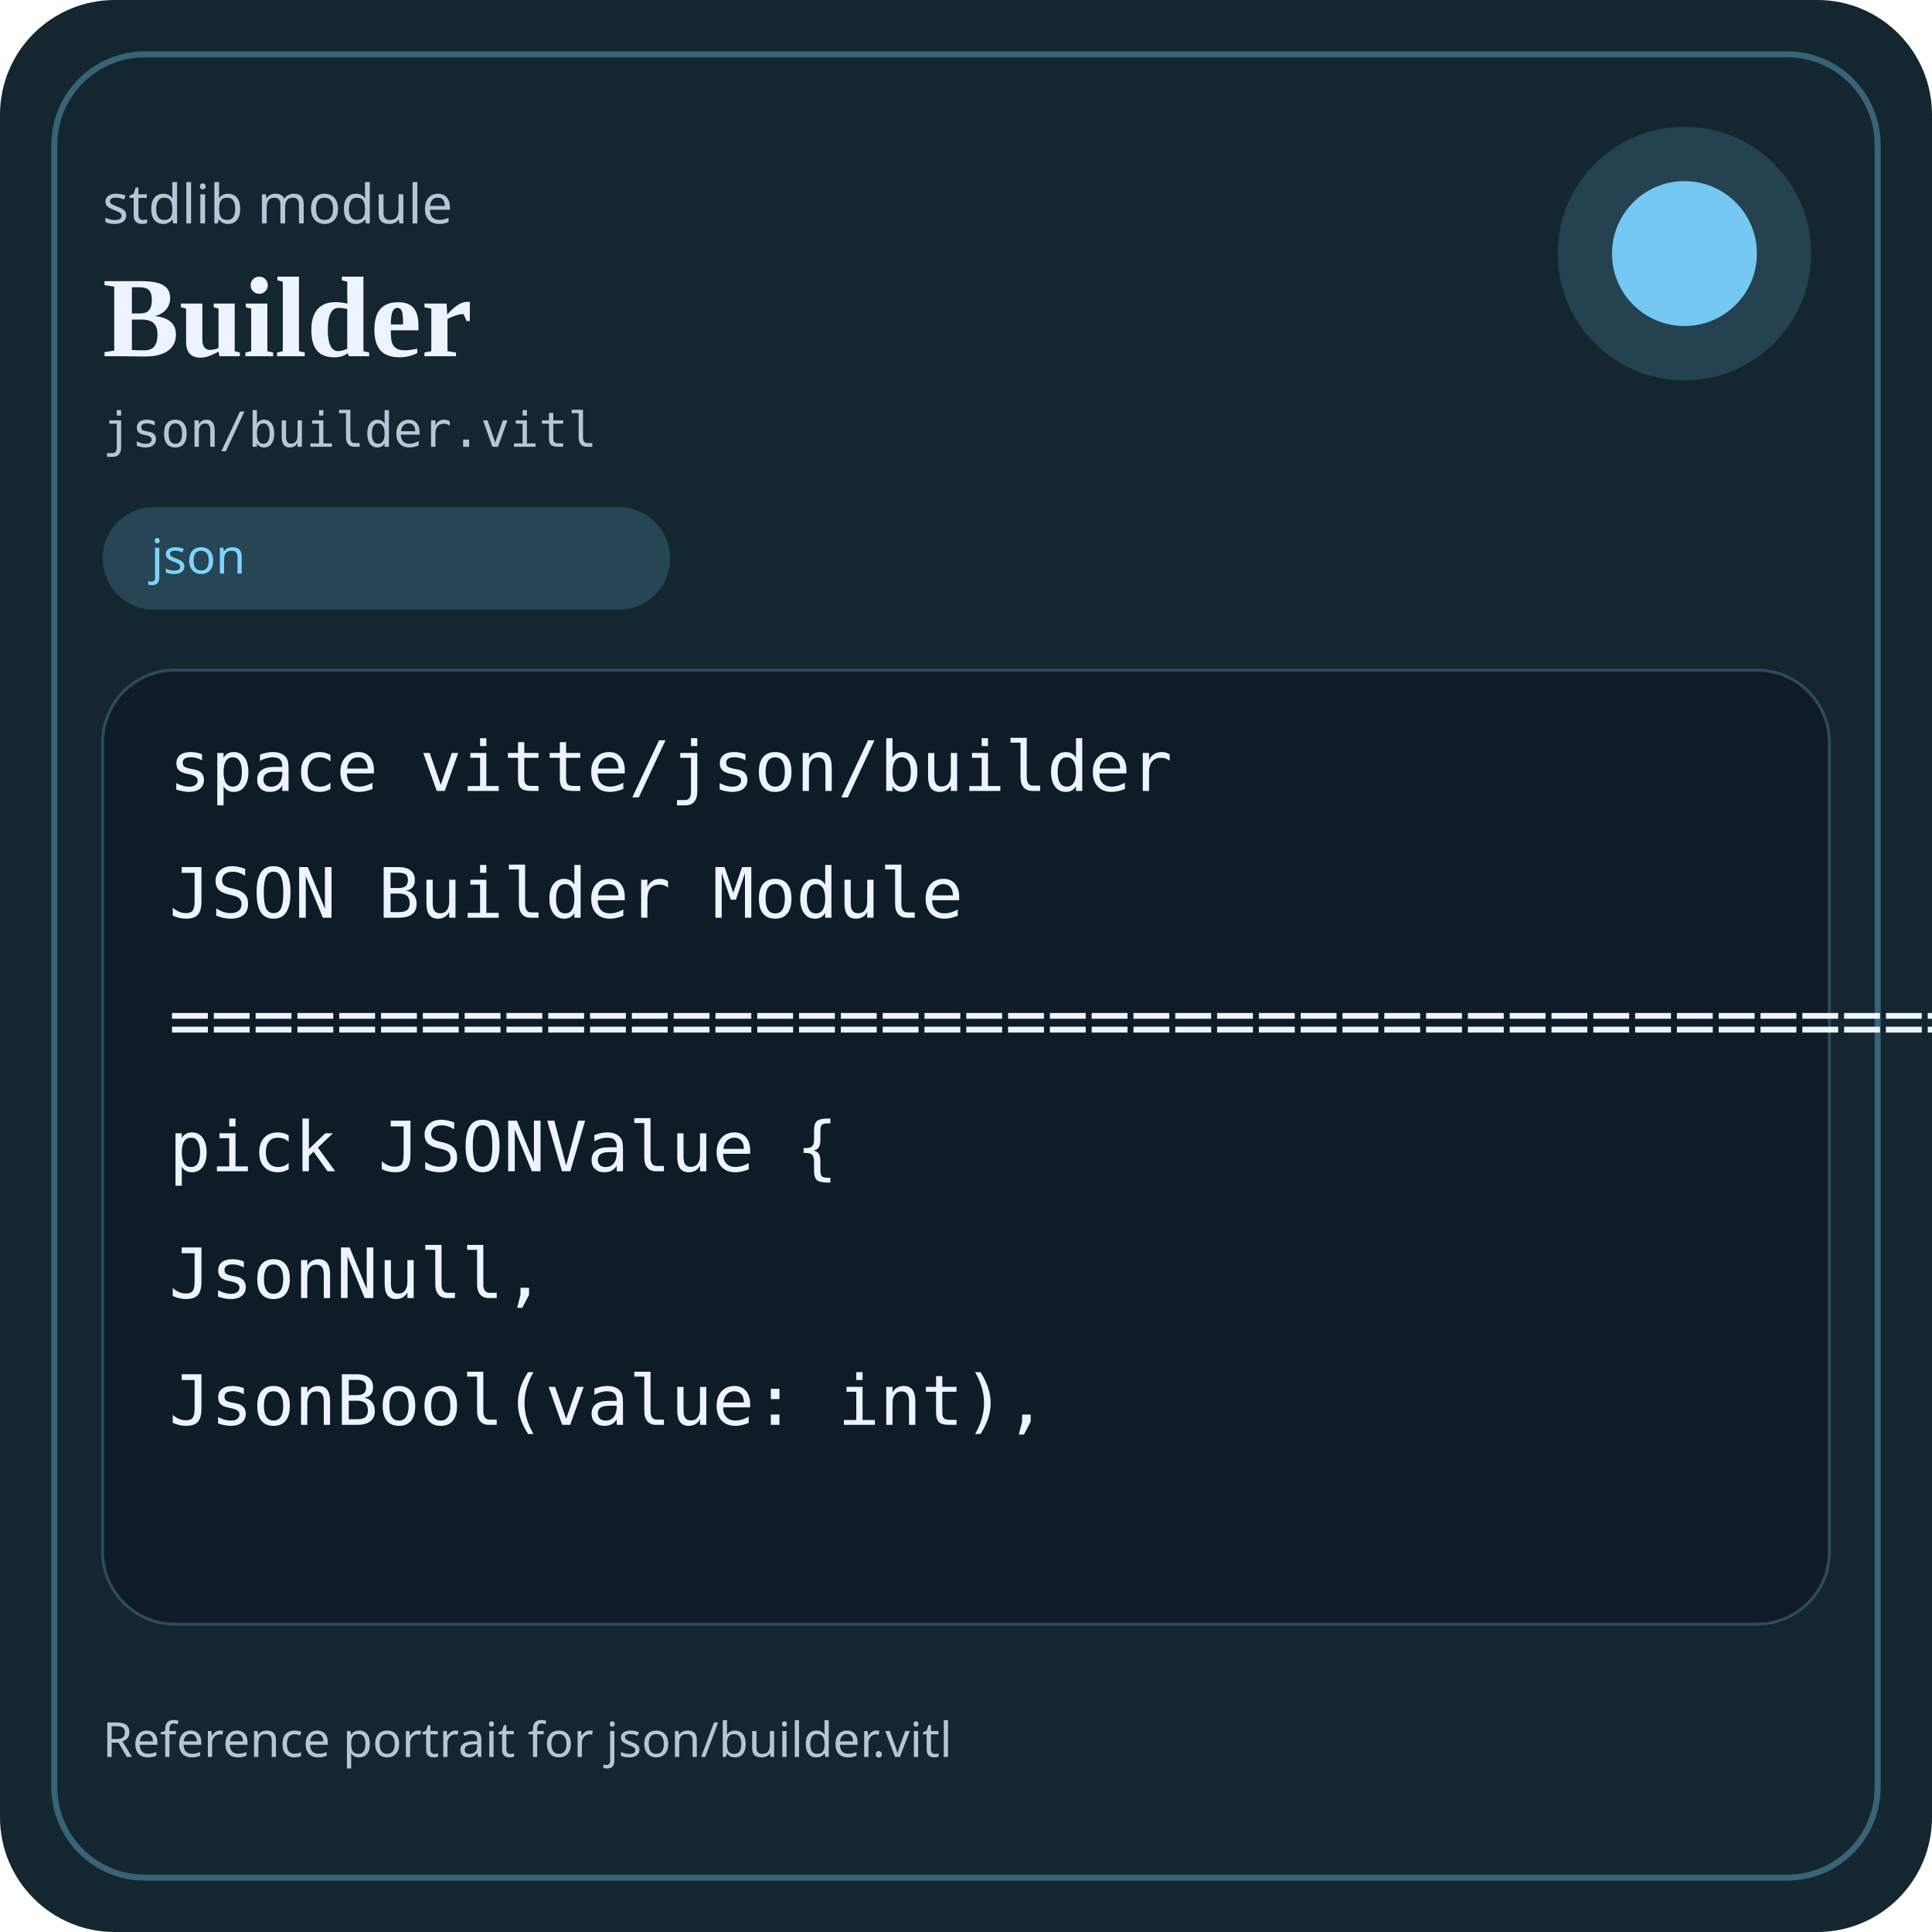
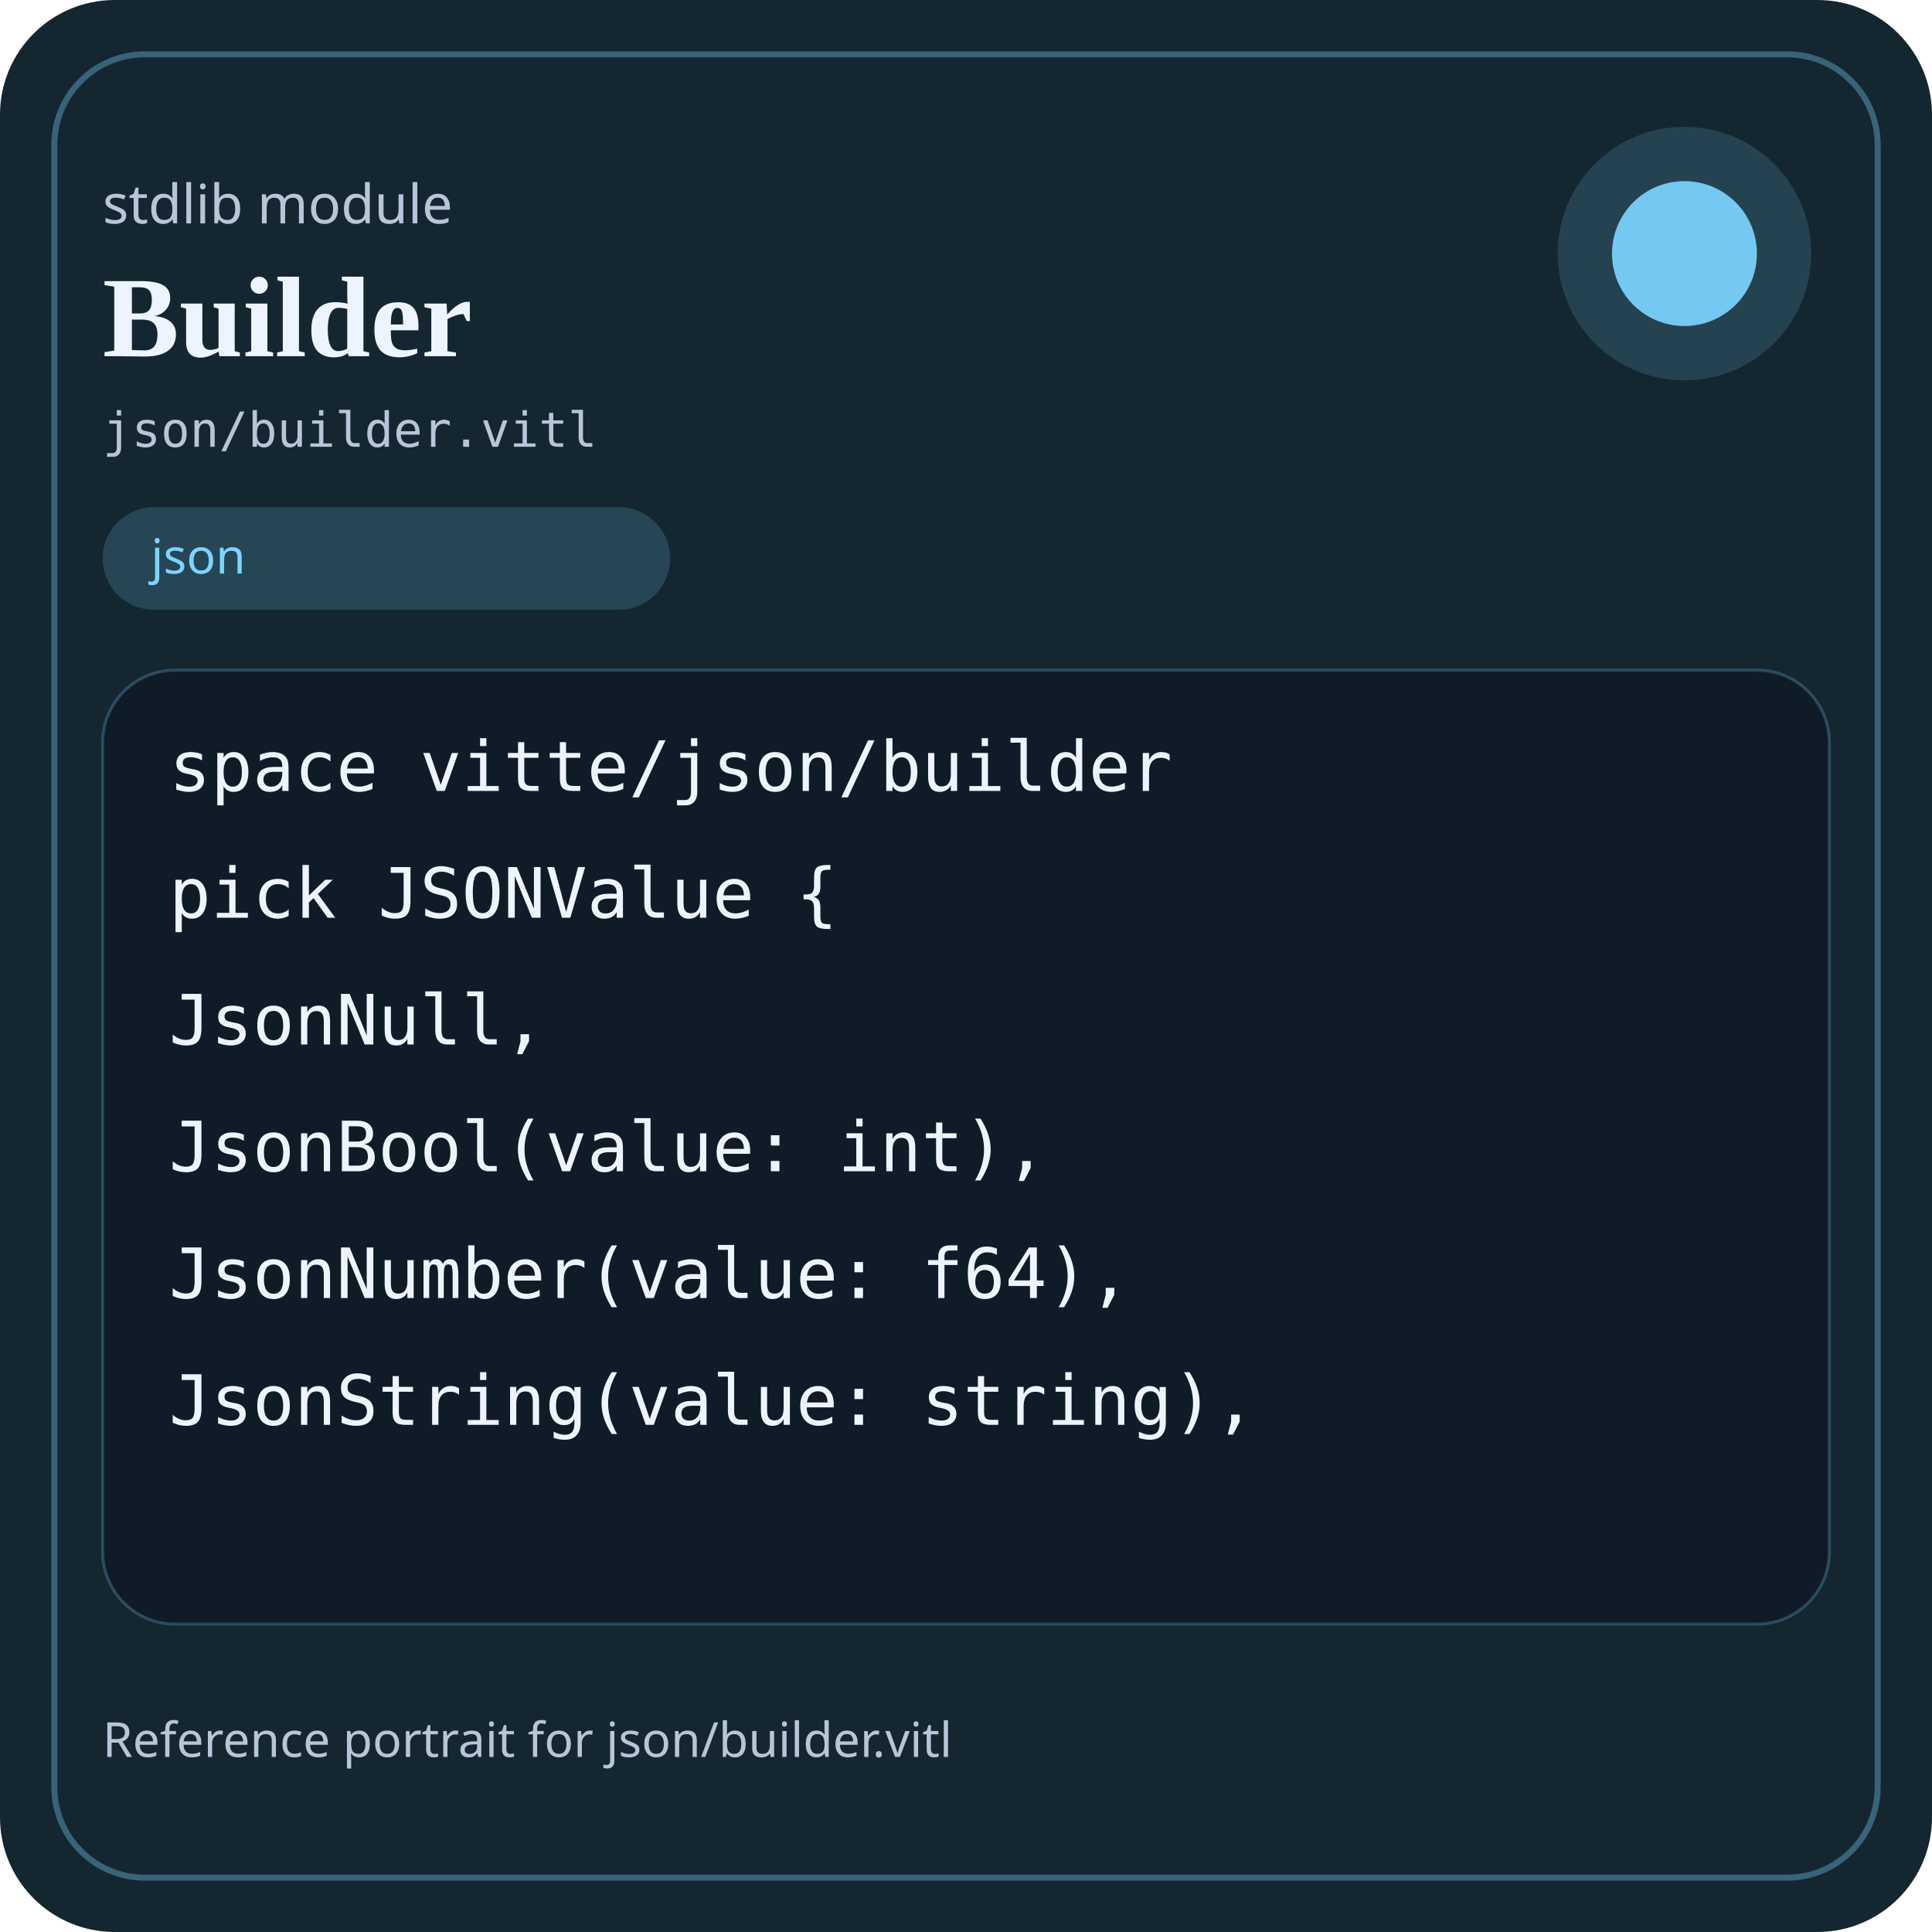
<svg xmlns="http://www.w3.org/2000/svg" width="640" height="640" viewBox="0 0 640 640" role="img" aria-labelledby="title desc">
  <rect width="640" height="640" rx="38" fill="#142630" />
  <rect x="18" y="18" width="604" height="604" rx="30" fill="none" stroke="#7cd4ff" stroke-opacity="0.35" stroke-width="2" />
  <circle cx="558" cy="84" r="42" fill="#7cd4ff" fill-opacity="0.16" />
  <circle cx="558" cy="84" r="24" fill="#7cd4ff" fill-opacity="0.92" />
  <text x="34" y="74" font-family="ui-sans-serif, system-ui, sans-serif" font-size="18" fill="#b9c4d8">stdlib module</text>
  <text x="34" y="118" font-family="Georgia, Times New Roman, serif" font-size="38" font-weight="700" fill="#eef4ff">Builder</text>
  <text x="34" y="148" font-family="ui-monospace, SFMono-Regular, Menlo, Consolas, monospace" font-size="16" fill="#b9c4d8">json/builder.vitl</text>
  <rect x="34" y="168" width="188" height="34" rx="17" fill="#7cd4ff" fill-opacity="0.18" />
  <text x="50" y="190" font-family="ui-sans-serif, system-ui, sans-serif" font-size="16" fill="#7cd4ff">json</text>
  <rect x="34" y="222" width="572" height="316" rx="24" fill="#0f1726" fill-opacity="0.74" stroke="#7cd4ff" stroke-opacity="0.24" />
  <text x="56" y="262" font-family="ui-monospace, SFMono-Regular, Menlo, Consolas, monospace" font-size="23" fill="#eef4ff">space vitte/json/builder</text>
-   <text x="56" y="304" font-family="ui-monospace, SFMono-Regular, Menlo, Consolas, monospace" font-size="23" fill="#eef4ff">   JSON Builder Module</text>
-   <text x="56" y="346" font-family="ui-monospace, SFMono-Regular, Menlo, Consolas, monospace" font-size="23" fill="#eef4ff">   ========================================================= &gt;&gt;&gt;</text>
-   <text x="56" y="388" font-family="ui-monospace, SFMono-Regular, Menlo, Consolas, monospace" font-size="23" fill="#eef4ff">pick JSONValue {</text>
-   <text x="56" y="430" font-family="ui-monospace, SFMono-Regular, Menlo, Consolas, monospace" font-size="23" fill="#eef4ff">  JsonNull,</text>
-   <text x="56" y="472" font-family="ui-monospace, SFMono-Regular, Menlo, Consolas, monospace" font-size="23" fill="#eef4ff">  JsonBool(value: int),</text>
+   <text x="56" y="304" font-family="ui-monospace, SFMono-Regular, Menlo, Consolas, monospace" font-size="23" fill="#eef4ff">pick JSONValue {</text>
+   <text x="56" y="346" font-family="ui-monospace, SFMono-Regular, Menlo, Consolas, monospace" font-size="23" fill="#eef4ff">  JsonNull,</text>
+   <text x="56" y="388" font-family="ui-monospace, SFMono-Regular, Menlo, Consolas, monospace" font-size="23" fill="#eef4ff">  JsonBool(value: int),</text>
+   <text x="56" y="430" font-family="ui-monospace, SFMono-Regular, Menlo, Consolas, monospace" font-size="23" fill="#eef4ff">  JsonNumber(value: f64),</text>
+   <text x="56" y="472" font-family="ui-monospace, SFMono-Regular, Menlo, Consolas, monospace" font-size="23" fill="#eef4ff">  JsonString(value: string),</text>
  <text x="34" y="582" font-family="ui-sans-serif, system-ui, sans-serif" font-size="16" fill="#b9c4d8">Reference portrait for json/builder.vitl</text>
</svg>
